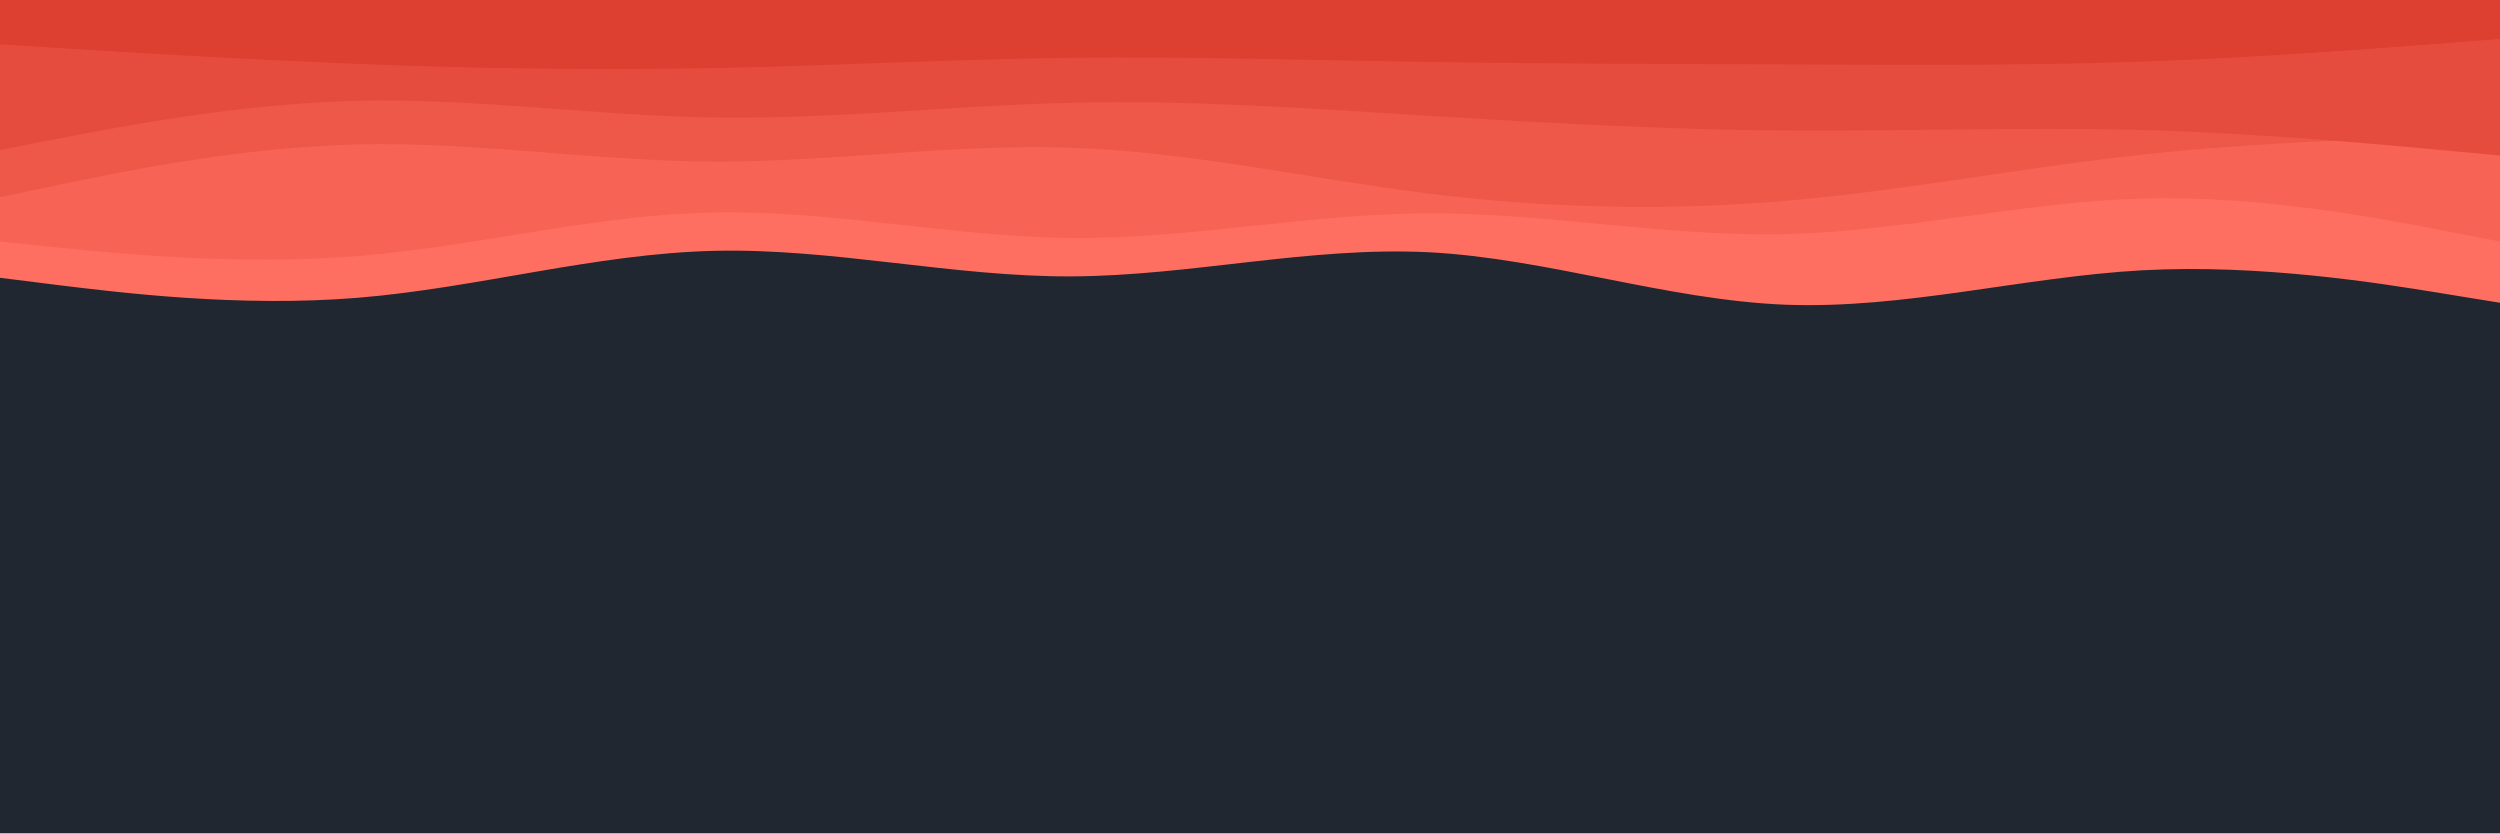
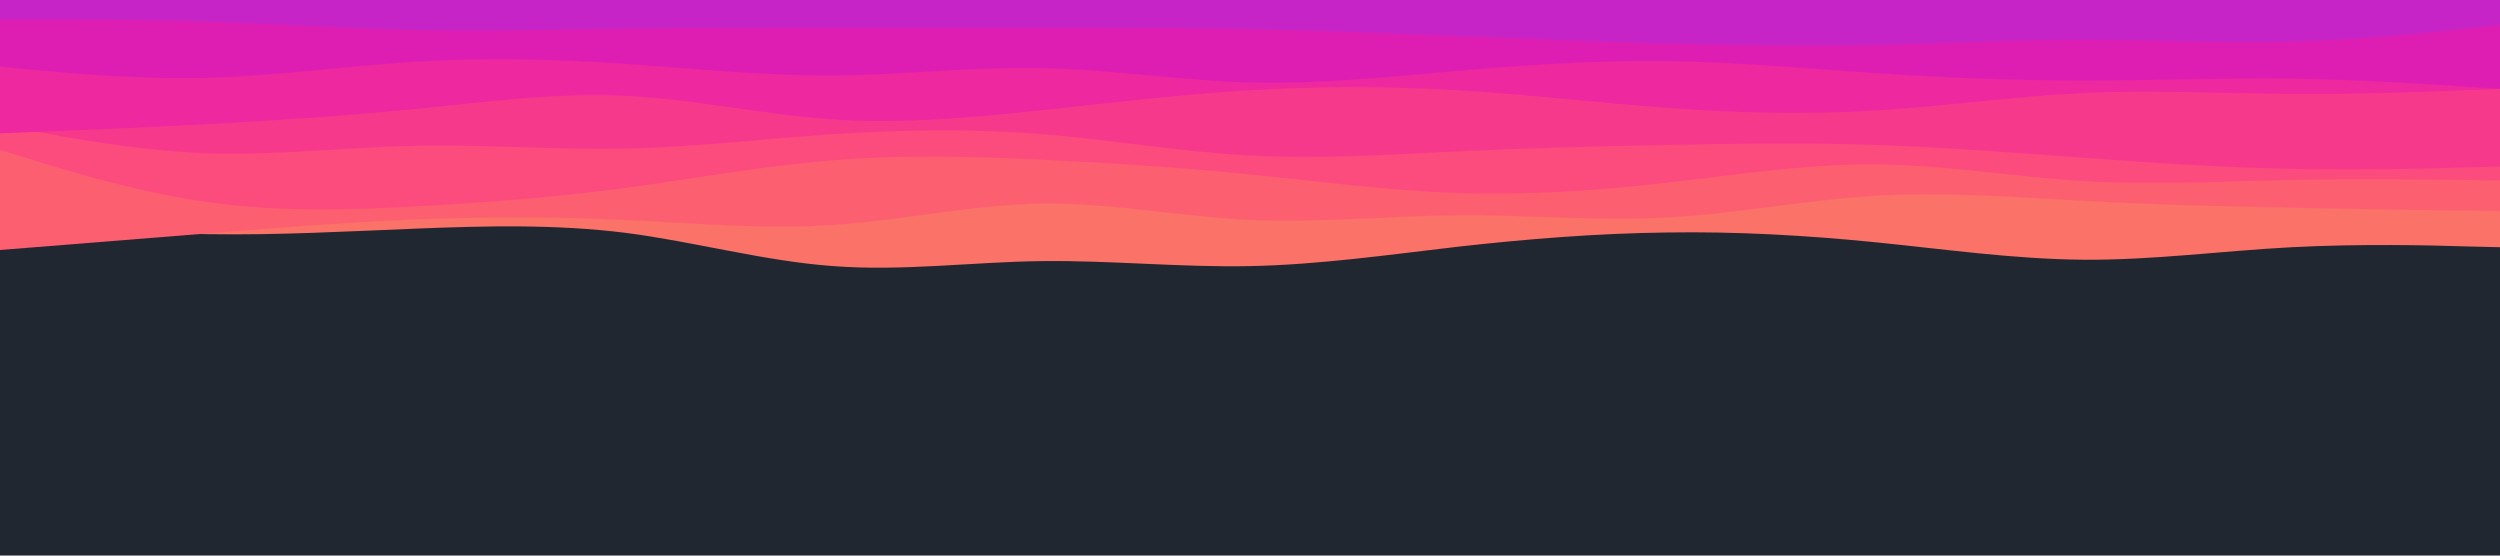
- <svg xmlns="http://www.w3.org/2000/svg" id="visual" viewBox="0 0 900 300" width="900" height="300" version="1.1">
-   <rect x="0" y="0" width="900" height="300" fill="#202731" />
-   <path d="M0 100L21.5 102.7C43 105.3 86 110.7 128.8 107.2C171.7 103.7 214.3 91.3 257.2 90.3C300 89.3 343 99.7 385.8 99.5C428.7 99.3 471.3 88.7 514.2 90.8C557 93 600 108 642.8 109.7C685.7 111.3 728.3 99.7 771.2 97.3C814 95 857 102 878.5 105.5L900 109L900 0L878.5 0C857 0 814 0 771.2 0C728.3 0 685.7 0 642.8 0C600 0 557 0 514.2 0C471.3 0 428.7 0 385.8 0C343 0 300 0 257.2 0C214.3 0 171.7 0 128.8 0C86 0 43 0 21.5 0L0 0Z" fill="#ff6f61" />
-   <path d="M0 87L21.5 89.2C43 91.3 86 95.7 128.8 92.2C171.7 88.7 214.3 77.3 257.2 76.5C300 75.7 343 85.3 385.8 85.7C428.7 86 471.3 77 514.2 76.8C557 76.7 600 85.3 642.8 84.3C685.7 83.3 728.3 72.7 771.2 71.5C814 70.3 857 78.7 878.5 82.8L900 87L900 0L878.5 0C857 0 814 0 771.2 0C728.3 0 685.7 0 642.8 0C600 0 557 0 514.2 0C471.3 0 428.7 0 385.8 0C343 0 300 0 257.2 0C214.3 0 171.7 0 128.8 0C86 0 43 0 21.5 0L0 0Z" fill="#f76455" />
-   <path d="M0 71L21.5 66.5C43 62 86 53 128.8 52C171.7 51 214.3 58 257.2 58.2C300 58.3 343 51.7 385.8 53.2C428.7 54.7 471.3 64.3 514.2 69.7C557 75 600 76 642.8 72.3C685.7 68.7 728.3 60.3 771.2 55.7C814 51 857 50 878.5 49.5L900 49L900 0L878.5 0C857 0 814 0 771.2 0C728.3 0 685.7 0 642.8 0C600 0 557 0 514.2 0C471.3 0 428.7 0 385.8 0C343 0 300 0 257.2 0C214.3 0 171.7 0 128.8 0C86 0 43 0 21.5 0L0 0Z" fill="#ee5849" />
-   <path d="M0 54L21.5 49.8C43 45.7 86 37.3 128.8 36.3C171.7 35.3 214.3 41.7 257.2 42.3C300 43 343 38 385.8 37C428.7 36 471.3 39 514.2 41.7C557 44.3 600 46.7 642.8 47C685.7 47.3 728.3 45.7 771.2 46.8C814 48 857 52 878.5 54L900 56L900 0L878.5 0C857 0 814 0 771.2 0C728.3 0 685.7 0 642.8 0C600 0 557 0 514.2 0C471.3 0 428.7 0 385.8 0C343 0 300 0 257.2 0C214.3 0 171.7 0 128.8 0C86 0 43 0 21.5 0L0 0Z" fill="#e64c3d" />
-   <path d="M0 16L21.5 17.3C43 18.7 86 21.3 128.8 23C171.7 24.7 214.3 25.3 257.2 24.5C300 23.7 343 21.3 385.8 20.8C428.7 20.3 471.3 21.7 514.2 22.3C557 23 600 23 642.8 23.2C685.7 23.3 728.3 23.7 771.2 22.2C814 20.7 857 17.3 878.5 15.7L900 14L900 0L878.5 0C857 0 814 0 771.2 0C728.3 0 685.7 0 642.8 0C600 0 557 0 514.2 0C471.3 0 428.7 0 385.8 0C343 0 300 0 257.2 0C214.3 0 171.7 0 128.8 0C86 0 43 0 21.5 0L0 0Z" fill="#dd3f31" />
+ <svg xmlns="http://www.w3.org/2000/svg" id="visual" viewBox="0 0 900 200" width="900" height="200" version="1.1">
+   <rect x="0" y="0" width="900" height="200" fill="#202731" />
+   <path d="M0 80L12.5 81C25 82 50 84 75 84.3C100 84.7 125 83.3 150 82.3C175 81.3 200 80.7 225 83.8C250 87 275 94 300 95.8C325 97.7 350 94.3 375 94C400 93.7 425 96.3 450 95.8C475 95.3 500 91.7 525 88.8C550 86 575 84 600 83.7C625 83.3 650 84.7 675 87.2C700 89.7 725 93.3 750 93.5C775 93.7 800 90.3 825 89C850 87.7 875 88.3 887.5 88.7L900 89L900 0L887.5 0C875 0 850 0 825 0C800 0 775 0 750 0C725 0 700 0 675 0C650 0 625 0 600 0C575 0 550 0 525 0C500 0 475 0 450 0C425 0 400 0 375 0C350 0 325 0 300 0C275 0 250 0 225 0C200 0 175 0 150 0C125 0 100 0 75 0C50 0 25 0 12.5 0L0 0Z" fill="#fa7268" />
+   <path d="M0 90L12.5 89C25 88 50 86 75 84C100 82 125 80 150 79C175 78 200 78 225 79.2C250 80.3 275 82.7 300 81C325 79.3 350 73.7 375 73.3C400 73 425 78 450 79.2C475 80.3 500 77.7 525 77.5C550 77.3 575 79.7 600 78.3C625 77 650 72 675 70.5C700 69 725 71 750 72.3C775 73.7 800 74.3 825 74.8C850 75.3 875 75.7 887.5 75.8L900 76L900 0L887.5 0C875 0 850 0 825 0C800 0 775 0 750 0C725 0 700 0 675 0C650 0 625 0 600 0C575 0 550 0 525 0C500 0 475 0 450 0C425 0 400 0 375 0C350 0 325 0 300 0C275 0 250 0 225 0C200 0 175 0 150 0C125 0 100 0 75 0C50 0 25 0 12.5 0L0 0Z" fill="#fc6070" />
+   <path d="M0 54L12.5 57.8C25 61.7 50 69.3 75 72.8C100 76.3 125 75.7 150 74.3C175 73 200 71 225 67.7C250 64.3 275 59.7 300 57.7C325 55.7 350 56.3 375 57.5C400 58.7 425 60.3 450 62.8C475 65.3 500 68.7 525 69.5C550 70.3 575 68.7 600 65.8C625 63 650 59 675 59.2C700 59.3 725 63.7 750 65.2C775 66.7 800 65.3 825 64.8C850 64.3 875 64.7 887.5 64.8L900 65L900 0L887.5 0C875 0 850 0 825 0C800 0 775 0 750 0C725 0 700 0 675 0C650 0 625 0 600 0C575 0 550 0 525 0C500 0 475 0 450 0C425 0 400 0 375 0C350 0 325 0 300 0C275 0 250 0 225 0C200 0 175 0 150 0C125 0 100 0 75 0C50 0 25 0 12.5 0L0 0Z" fill="#fc4c7d" />
+   <path d="M0 45L12.5 47.3C25 49.7 50 54.3 75 55.2C100 56 125 53 150 52.5C175 52 200 54 225 53.5C250 53 275 50 300 48.3C325 46.7 350 46.3 375 48.3C400 50.3 425 54.7 450 56C475 57.3 500 55.7 525 54.5C550 53.3 575 52.7 600 52.2C625 51.7 650 51.3 675 52.2C700 53 725 55 750 56.8C775 58.7 800 60.3 825 60.8C850 61.3 875 60.7 887.5 60.3L900 60L900 0L887.5 0C875 0 850 0 825 0C800 0 775 0 750 0C725 0 700 0 675 0C650 0 625 0 600 0C575 0 550 0 525 0C500 0 475 0 450 0C425 0 400 0 375 0C350 0 325 0 300 0C275 0 250 0 225 0C200 0 175 0 150 0C125 0 100 0 75 0C50 0 25 0 12.5 0L0 0Z" fill="#f7398c" />
+   <path d="M0 48L12.5 47.5C25 47 50 46 75 44.7C100 43.3 125 41.7 150 39.2C175 36.7 200 33.3 225 34.5C250 35.7 275 41.3 300 43C325 44.7 350 42.3 375 39.7C400 37 425 34 450 32.5C475 31 500 31 525 32.5C550 34 575 37 600 38.8C625 40.7 650 41.3 675 39.8C700 38.3 725 34.7 750 33.5C775 32.3 800 33.7 825 33.8C850 34 875 33 887.5 32.5L900 32L900 0L887.5 0C875 0 850 0 825 0C800 0 775 0 750 0C725 0 700 0 675 0C650 0 625 0 600 0C575 0 550 0 525 0C500 0 475 0 450 0C425 0 400 0 375 0C350 0 325 0 300 0C275 0 250 0 225 0C200 0 175 0 150 0C125 0 100 0 75 0C50 0 25 0 12.5 0L0 0Z" fill="#ee289e" />
+   <path d="M0 24L12.5 25.2C25 26.3 50 28.7 75 28C100 27.3 125 23.7 150 22.2C175 20.7 200 21.3 225 23C250 24.7 275 27.3 300 27.2C325 27 350 24 375 24.5C400 25 425 29 450 29.7C475 30.3 500 27.7 525 25.5C550 23.3 575 21.7 600 22C625 22.3 650 24.7 675 26.3C700 28 725 29 750 29C775 29 800 28 825 28.3C850 28.7 875 30.3 887.5 31.2L900 32L900 0L887.5 0C875 0 850 0 825 0C800 0 775 0 750 0C725 0 700 0 675 0C650 0 625 0 600 0C575 0 550 0 525 0C500 0 475 0 450 0C425 0 400 0 375 0C350 0 325 0 300 0C275 0 250 0 225 0C200 0 175 0 150 0C125 0 100 0 75 0C50 0 25 0 12.5 0L0 0Z" fill="#de1eb2" />
+   <path d="M0 7L12.5 7C25 7 50 7 75 7.8C100 8.7 125 10.3 150 10.8C175 11.3 200 10.7 225 10.3C250 10 275 10 300 10C325 10 350 10 375 10C400 10 425 10 450 10.5C475 11 500 12 525 13C550 14 575 15 600 15.7C625 16.3 650 16.7 675 16.2C700 15.7 725 14.3 750 14.3C775 14.3 800 15.7 825 15C850 14.3 875 11.7 887.5 10.3L900 9L900 0L887.5 0C875 0 850 0 825 0C800 0 775 0 750 0C725 0 700 0 675 0C650 0 625 0 600 0C575 0 550 0 525 0C500 0 475 0 450 0C425 0 400 0 375 0C350 0 325 0 300 0C275 0 250 0 225 0C200 0 175 0 150 0C125 0 100 0 75 0C50 0 25 0 12.5 0L0 0Z" fill="#c724c7" />
</svg>
